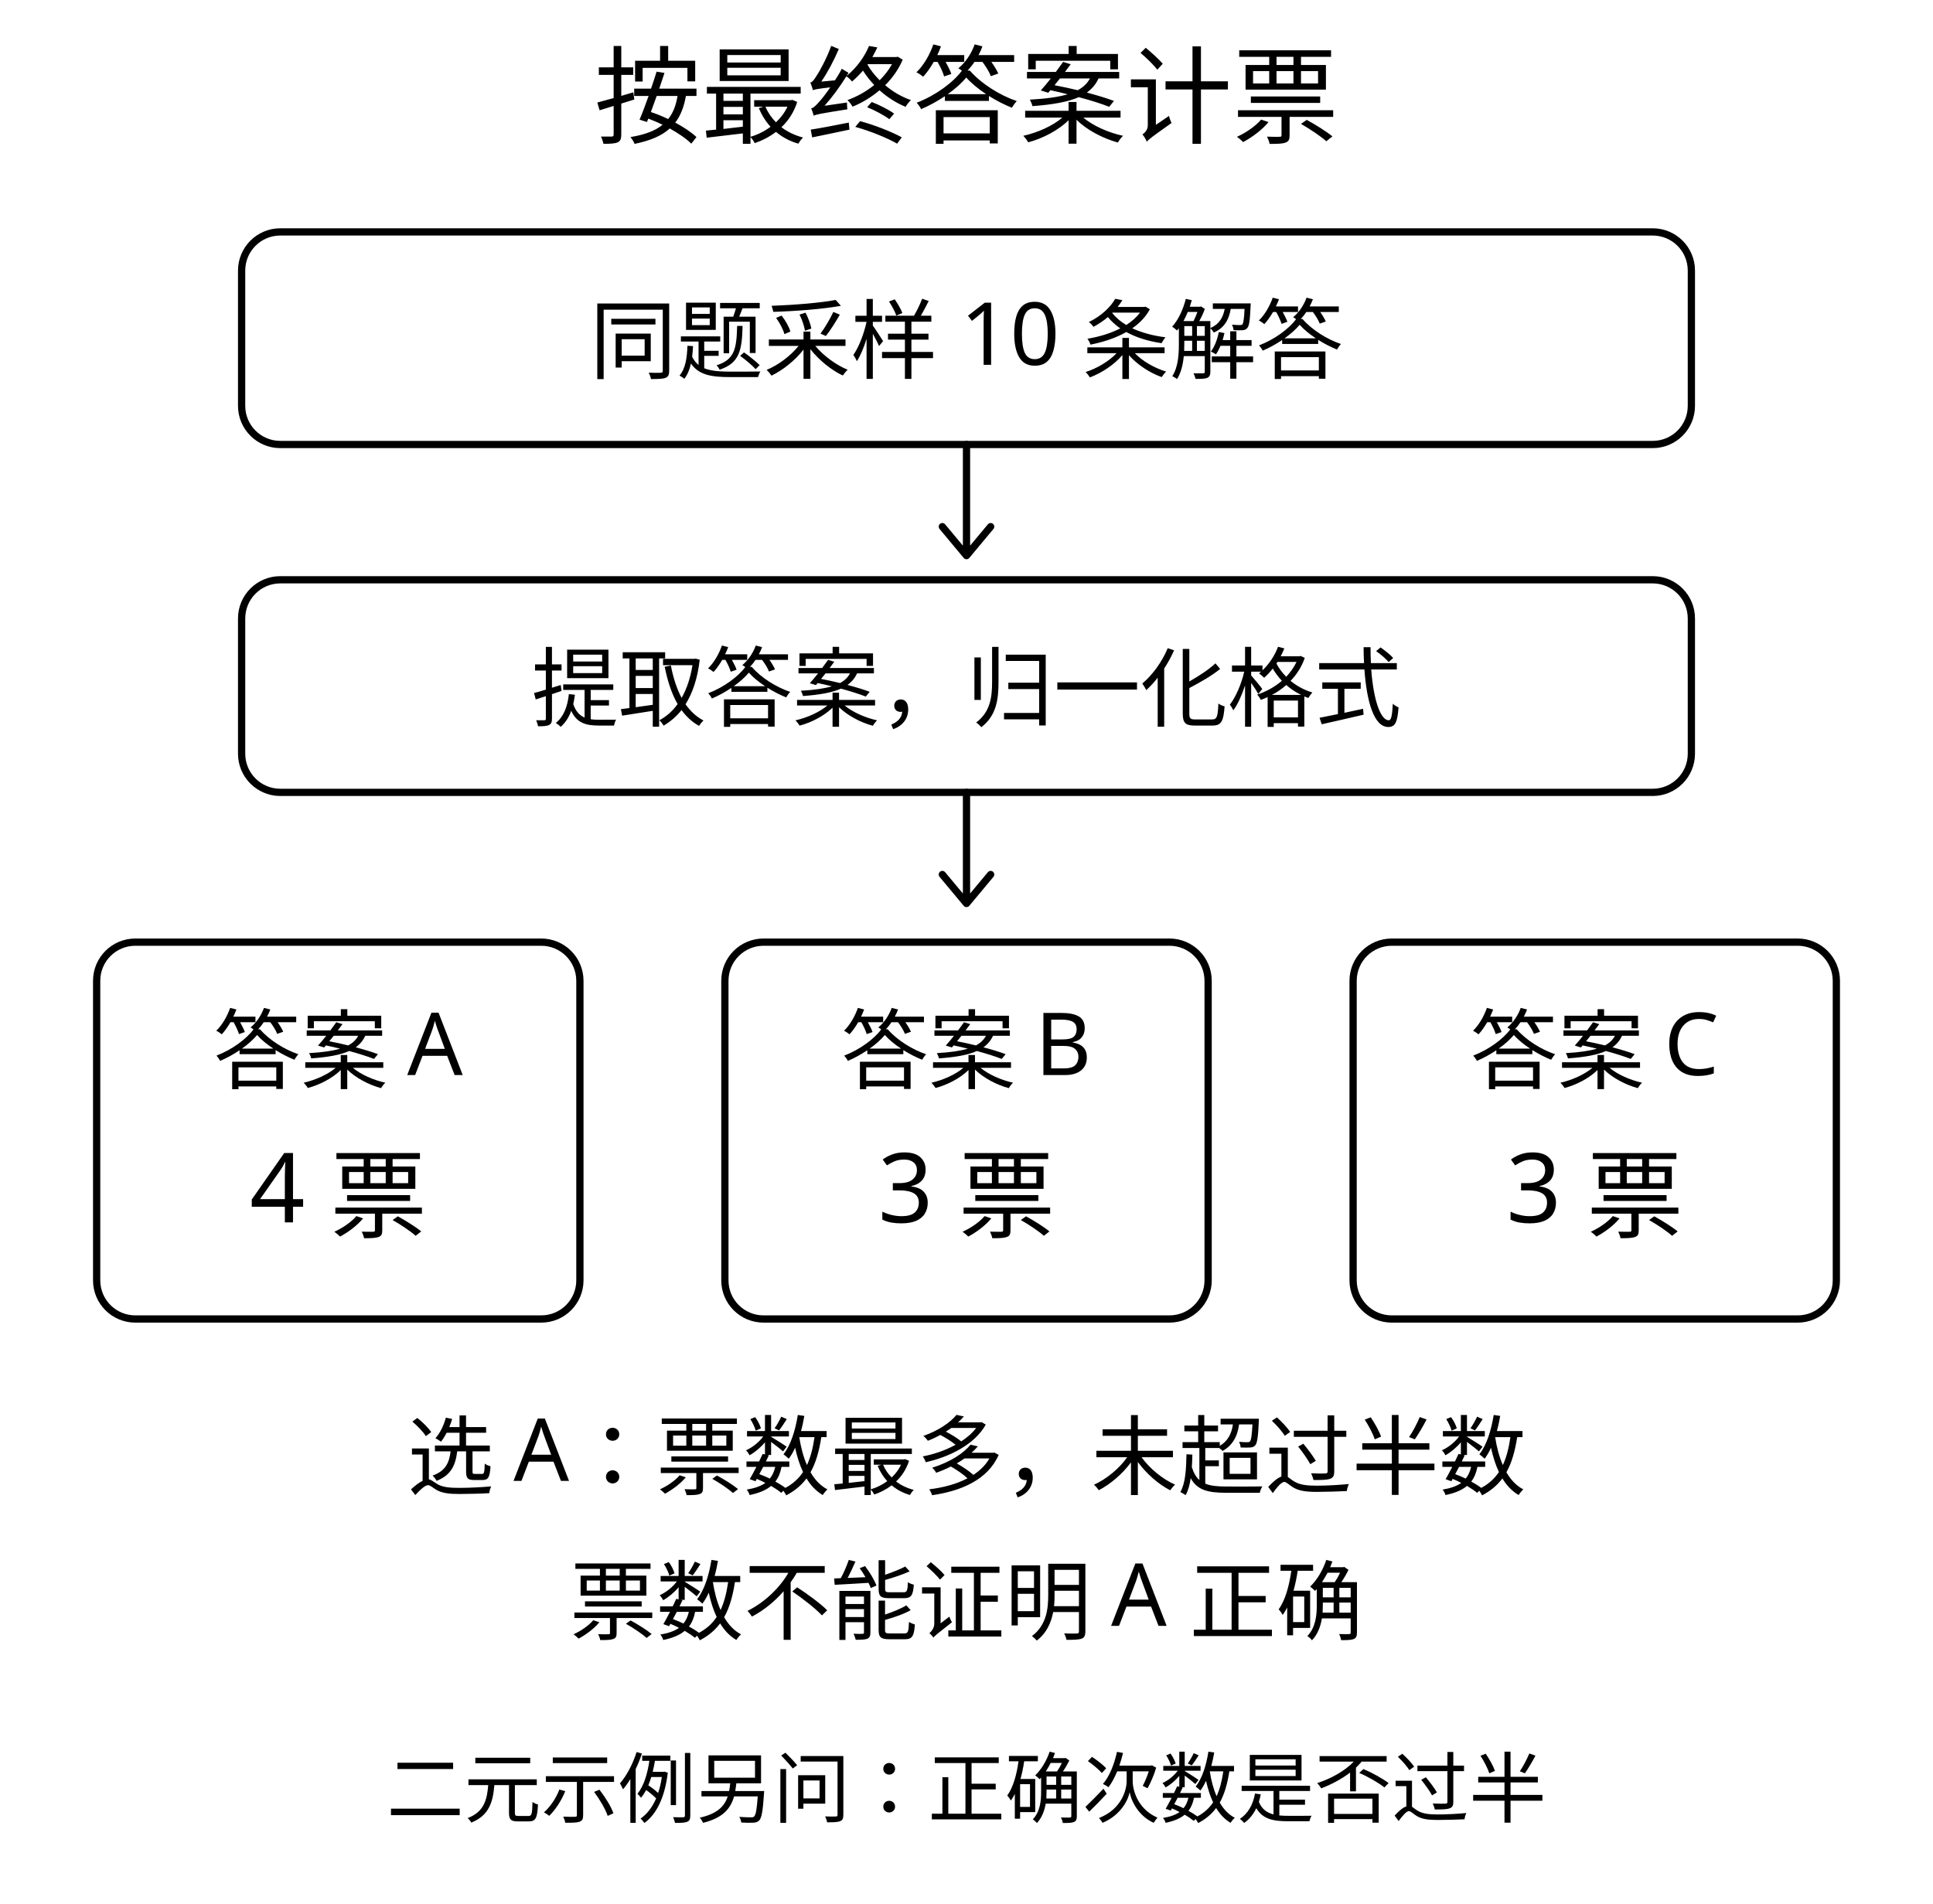
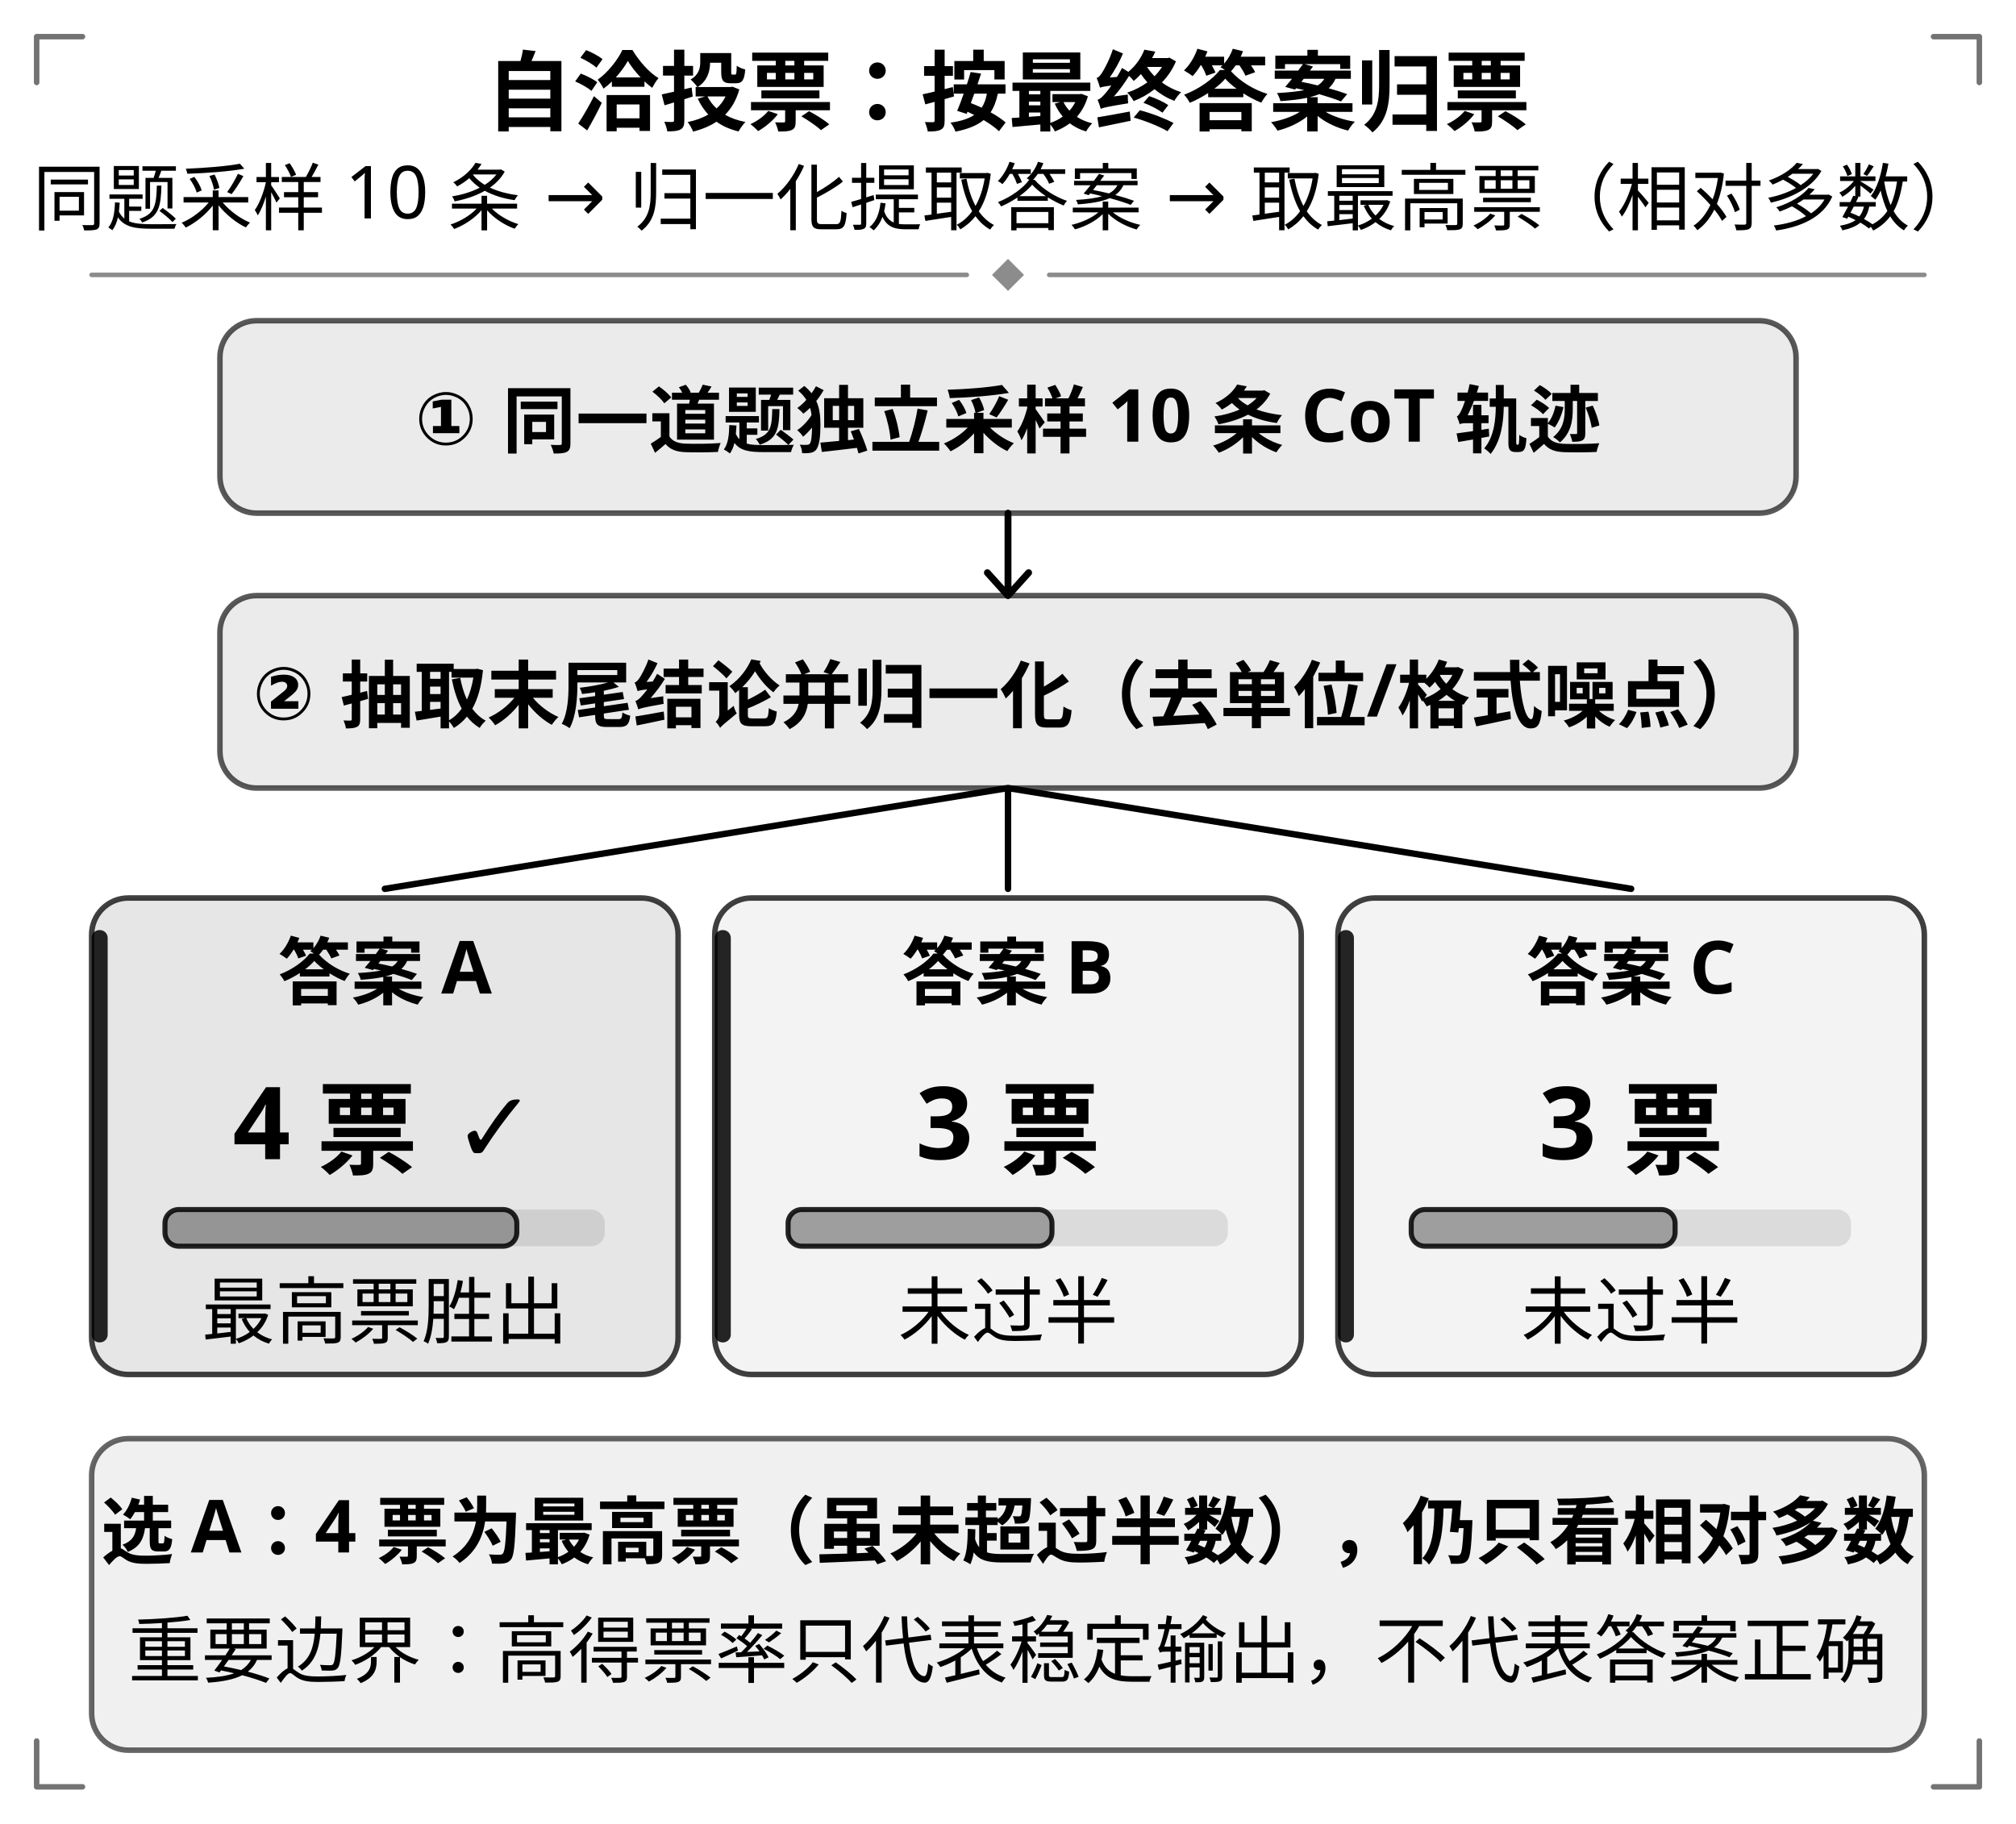
- <svg xmlns="http://www.w3.org/2000/svg" viewBox="0 0 400 394" role="img" aria-label="答案票选示意：四票胜过两组各三票" fill="none" stroke="currentColor" stroke-width="1.5" stroke-linecap="round" stroke-linejoin="round" font-family="sans-serif" class="llm-explainer">
-   <text x="200" y="28" text-anchor="middle" font-size="22" fill="currentColor" stroke="none">按最终答案计票</text>
-   <rect x="50" y="48" width="300" height="44" rx="8" />
-   <text x="200" y="77" text-anchor="middle" font-size="18" fill="currentColor" stroke="none">同题采样 10 条解答</text>
-   <path d="M200 92V115m-5 -6 5 6 5 -6" />
-   <rect x="50" y="120" width="300" height="44" rx="8" />
-   <text x="200" y="149" text-anchor="middle" font-size="18" fill="currentColor" stroke="none">提取答案，归一化格式</text>
-   <path d="M200 164V187m-5 -6 5 6 5 -6" />
-   <rect x="20" y="195" width="100" height="78" rx="8" />
-   <text x="70" y="224" text-anchor="middle" font-size="18" fill="currentColor" stroke="none">答案 A</text>
-   <text x="70" y="253" text-anchor="middle" font-size="20" fill="currentColor" stroke="none">4 票</text>
-   <rect x="150" y="195" width="100" height="78" rx="8" />
-   <text x="200" y="224" text-anchor="middle" font-size="18" fill="currentColor" stroke="none">答案 B</text>
-   <text x="200" y="253" text-anchor="middle" font-size="20" fill="currentColor" stroke="none">3 票</text>
-   <rect x="280" y="195" width="100" height="78" rx="8" />
-   <text x="330" y="224" text-anchor="middle" font-size="18" fill="currentColor" stroke="none">答案 C</text>
-   <text x="330" y="253" text-anchor="middle" font-size="20" fill="currentColor" stroke="none">3 票</text>
-   <text x="200" y="308" text-anchor="middle" font-size="18" fill="currentColor" stroke="none">选 A：票数最多，未超过半数</text>
-   <text x="200" y="338" text-anchor="middle" font-size="18" fill="currentColor" stroke="none">票数不能证明 A 正确</text>
-   <text x="200" y="376" text-anchor="middle" font-size="16" fill="currentColor" stroke="none">二元示例另问：正确次数是否过半</text>
+ <svg xmlns="http://www.w3.org/2000/svg" viewBox="0 0 440 398" role="img" aria-label="答案票选示意：四票胜过两组各三票" class="llm-explainer" stroke-linecap="round" stroke-linejoin="round" font-family="sans-serif">
+   <g class="il-bronze-2" fill="none" stroke="currentColor" stroke-width="1.2" opacity=".55">
+     <path d="M8 18V8H18M422 8H432V18M8 380V390H18M422 390H432V380" />
+   </g>
+   <text x="220" y="27" text-anchor="middle" font-size="19" class="il-head" font-weight="700" fill="currentColor" stroke="none">自洽投票：按最终答案归票</text>
+   <text x="220" y="49" text-anchor="middle" font-size="16" class="il-sub il-muted" fill="currentColor" stroke="none">同题采样 10 条 → 归一化提取答案 → 取最高票（相对多数）</text>
+   <g class="il-bronze-2">
+     <path d="M20 60H211M229 60H420" fill="none" stroke="currentColor" stroke-width="1" opacity=".45" />
+     <path d="M220 56.5l3.5 3.5-3.5 3.5-3.5-3.5Z" fill="currentColor" fill-opacity=".45" stroke="none" />
+   </g>
+   <rect x="48" y="70" width="344" height="42" rx="8" class="il-sky" fill="currentColor" fill-opacity=".08" stroke="none" />
+   <rect x="48" y="70" width="344" height="42" rx="8" class="il-sky" fill="none" stroke="currentColor" stroke-width="1.2" stroke-opacity=".65" />
+   <text x="220" y="97" text-anchor="middle" font-size="16" font-weight="700" fill="currentColor" stroke="none">① 同一道题独立采样 10 条 CoT 轨迹</text>
+   <path pathLength="100" d="M220 112V130m-4.5 -5 4.5 5 4.5 -5" class="il-bronze" fill="none" stroke="currentColor" stroke-width="1.5" stroke-linecap="round" stroke-linejoin="round" />
+   <rect x="48" y="130" width="344" height="42" rx="8" class="il-bronze" fill="currentColor" fill-opacity=".08" stroke="none" />
+   <rect x="48" y="130" width="344" height="42" rx="8" class="il-bronze" fill="none" stroke="currentColor" stroke-width="1.2" stroke-opacity=".65" />
+   <text x="220" y="157" text-anchor="middle" font-size="16" font-weight="700" fill="currentColor" stroke="none">② 抽取末尾结论并归一化（去单位/格式噪点）</text>
+   <path pathLength="100" d="M220 172L84 194M220 172V194M220 172L356 194" class="il-bronze" fill="none" stroke="currentColor" stroke-width="1.4" />
+   <rect x="20" y="196" width="128" height="104" rx="8" class="il-jade" fill="currentColor" fill-opacity=".10" stroke="none" />
+   <rect x="20" y="196" width="128" height="104" rx="8" class="il-jade" fill="none" stroke="currentColor" stroke-width="1.2" stroke-opacity=".75" />
+   <rect x="20" y="203" width="3.5" height="90" rx="1.7" class="il-jade" fill="currentColor" fill-opacity=".85" stroke="none" />
+   <text x="84" y="218" text-anchor="middle" font-size="16" class="il-jade" font-weight="700" fill="currentColor" stroke="none">答案 A</text>
+   <text x="84" y="253" text-anchor="middle" font-size="22" class="il-big il-jade" font-weight="700" fill="currentColor" stroke="none">4 票 ✓</text>
+   <rect x="36" y="264" width="96" height="8" rx="3" class="il-muted" fill="currentColor" fill-opacity=".10" stroke="none" />
+   <rect x="36" y="264" width="76.8" height="8" rx="3" class="il-jade" fill="currentColor" fill-opacity=".28" stroke="currentColor" stroke-width="1.1" stroke-opacity=".85" />
+   <text x="84" y="292" text-anchor="middle" font-size="16" class="il-sub il-jade" fill="currentColor" stroke="none">最高票胜出</text>
+   <rect x="156" y="196" width="128" height="104" rx="8" class="il-sky" fill="currentColor" fill-opacity=".05" stroke="none" />
+   <rect x="156" y="196" width="128" height="104" rx="8" class="il-sky" fill="none" stroke="currentColor" stroke-width="1.2" stroke-opacity=".75" />
+   <rect x="156" y="203" width="3.5" height="90" rx="1.7" class="il-sky" fill="currentColor" fill-opacity=".85" stroke="none" />
+   <text x="220" y="218" text-anchor="middle" font-size="16" class="il-sky" font-weight="700" fill="currentColor" stroke="none">答案 B</text>
+   <text x="220" y="253" text-anchor="middle" font-size="22" class="il-big il-sky" font-weight="700" fill="currentColor" stroke="none">3 票</text>
+   <rect x="172" y="264" width="96" height="8" rx="3" class="il-muted" fill="currentColor" fill-opacity=".10" stroke="none" />
+   <rect x="172" y="264" width="57.6" height="8" rx="3" class="il-sky" fill="currentColor" fill-opacity=".28" stroke="currentColor" stroke-width="1.1" stroke-opacity=".85" />
+   <text x="220" y="292" text-anchor="middle" font-size="16" class="il-sub il-sky" fill="currentColor" stroke="none">未过半</text>
+   <rect x="292" y="196" width="128" height="104" rx="8" class="il-muted" fill="currentColor" fill-opacity=".05" stroke="none" />
+   <rect x="292" y="196" width="128" height="104" rx="8" class="il-muted" fill="none" stroke="currentColor" stroke-width="1.2" stroke-opacity=".75" />
+   <rect x="292" y="203" width="3.5" height="90" rx="1.7" class="il-muted" fill="currentColor" fill-opacity=".85" stroke="none" />
+   <text x="356" y="218" text-anchor="middle" font-size="16" class="il-muted" font-weight="700" fill="currentColor" stroke="none">答案 C</text>
+   <text x="356" y="253" text-anchor="middle" font-size="22" class="il-big il-muted" font-weight="700" fill="currentColor" stroke="none">3 票</text>
+   <rect x="308" y="264" width="96" height="8" rx="3" class="il-muted" fill="currentColor" fill-opacity=".10" stroke="none" />
+   <rect x="308" y="264" width="57.6" height="8" rx="3" class="il-muted" fill="currentColor" fill-opacity=".28" stroke="currentColor" stroke-width="1.1" stroke-opacity=".85" />
+   <text x="356" y="292" text-anchor="middle" font-size="16" class="il-sub il-muted" fill="currentColor" stroke="none">未过半</text>
+   <rect x="20" y="314" width="400" height="68" rx="8" class="il-cinnabar" fill="currentColor" fill-opacity=".06" stroke="none" />
+   <rect x="20" y="314" width="400" height="68" rx="8" class="il-cinnabar" fill="none" stroke="currentColor" stroke-width="1.2" stroke-opacity=".6" />
+   <text x="220" y="340" text-anchor="middle" font-size="16" class="il-cinnabar" font-weight="700" fill="currentColor" stroke="none">选 A：4 票为最高票（虽未超过半数），仍只看相对多数</text>
+   <text x="220" y="366" text-anchor="middle" font-size="16" class="il-sub il-muted" fill="currentColor" stroke="none">重要边界：高得票率只代表稳定输出，不代表答案正确</text>
</svg>
